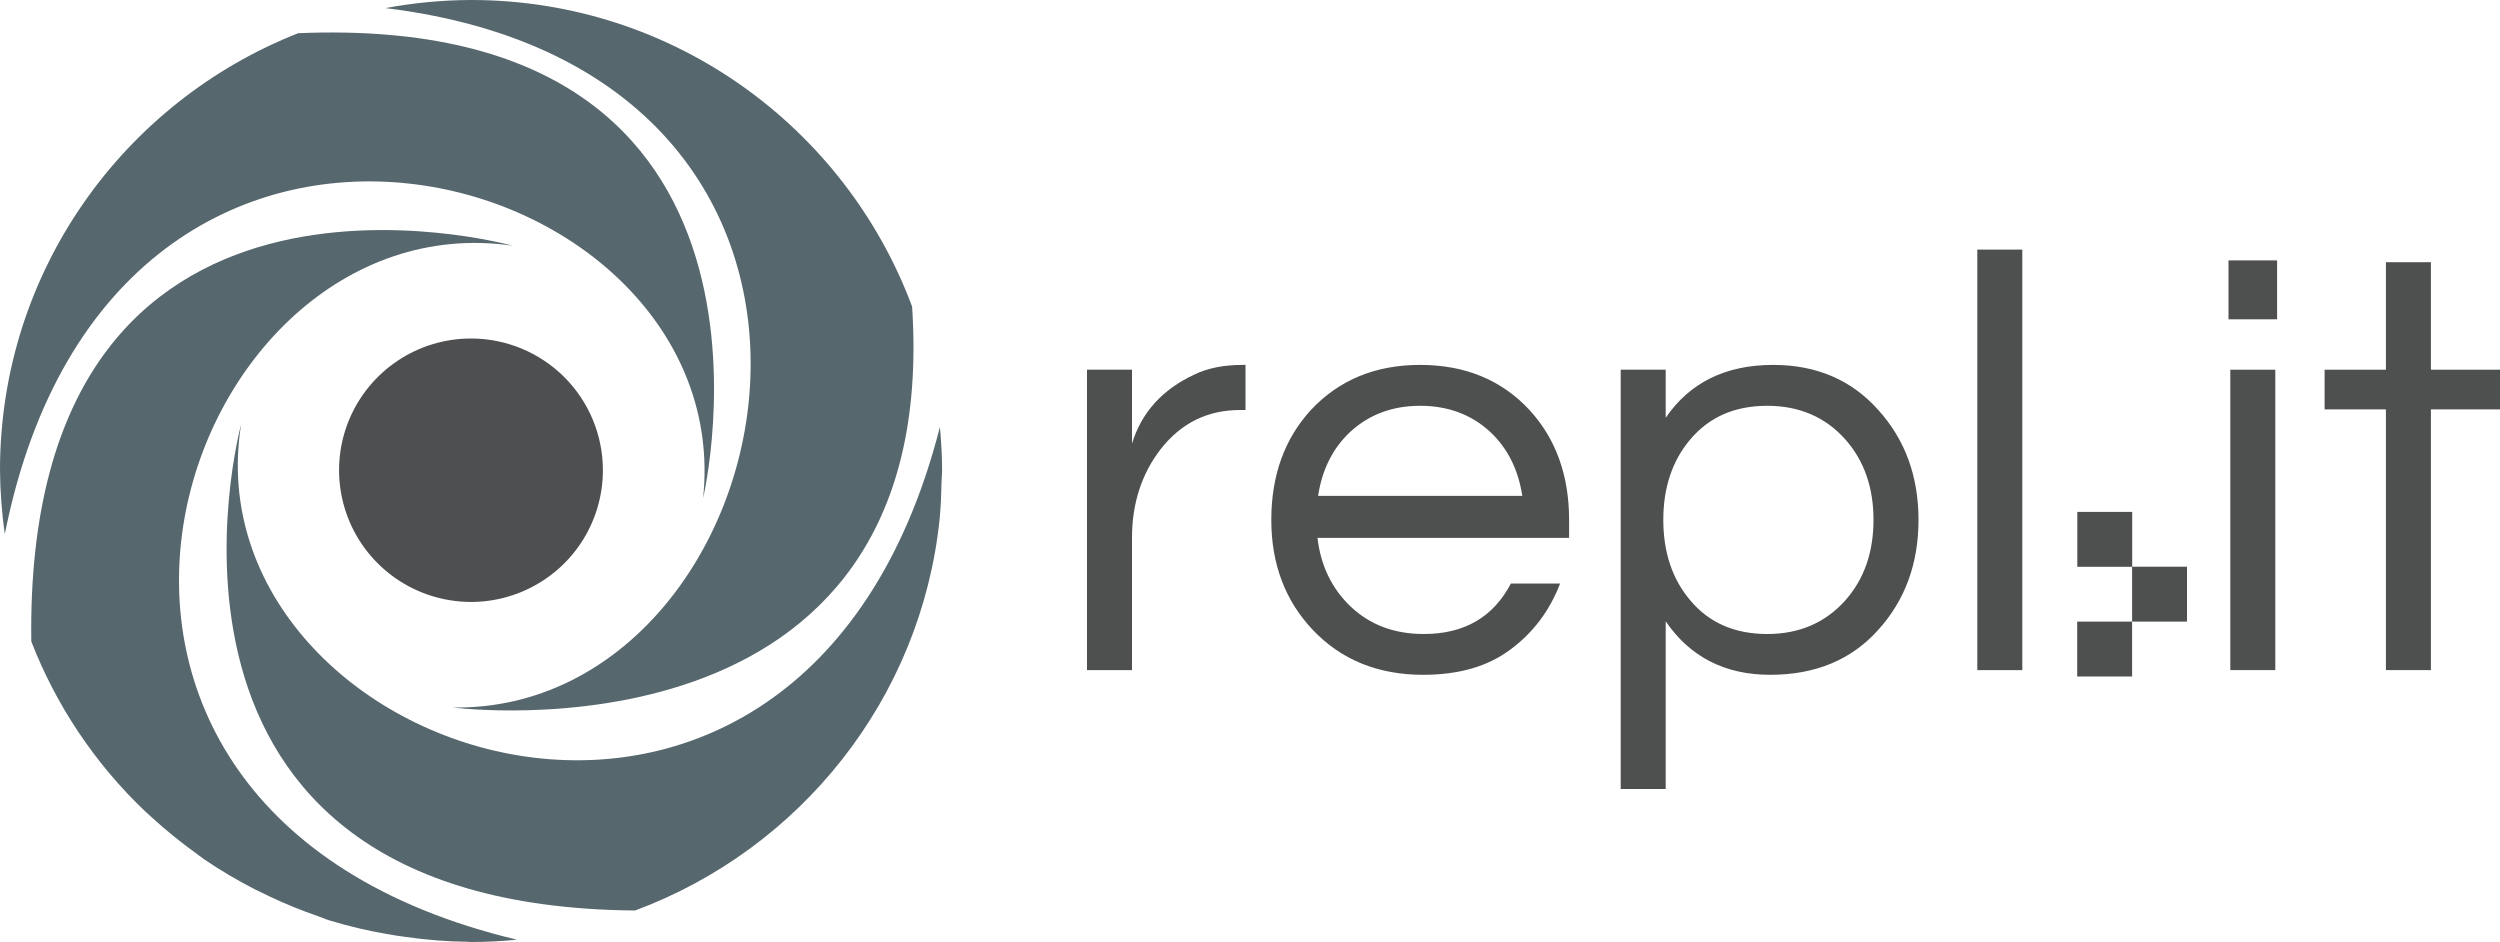
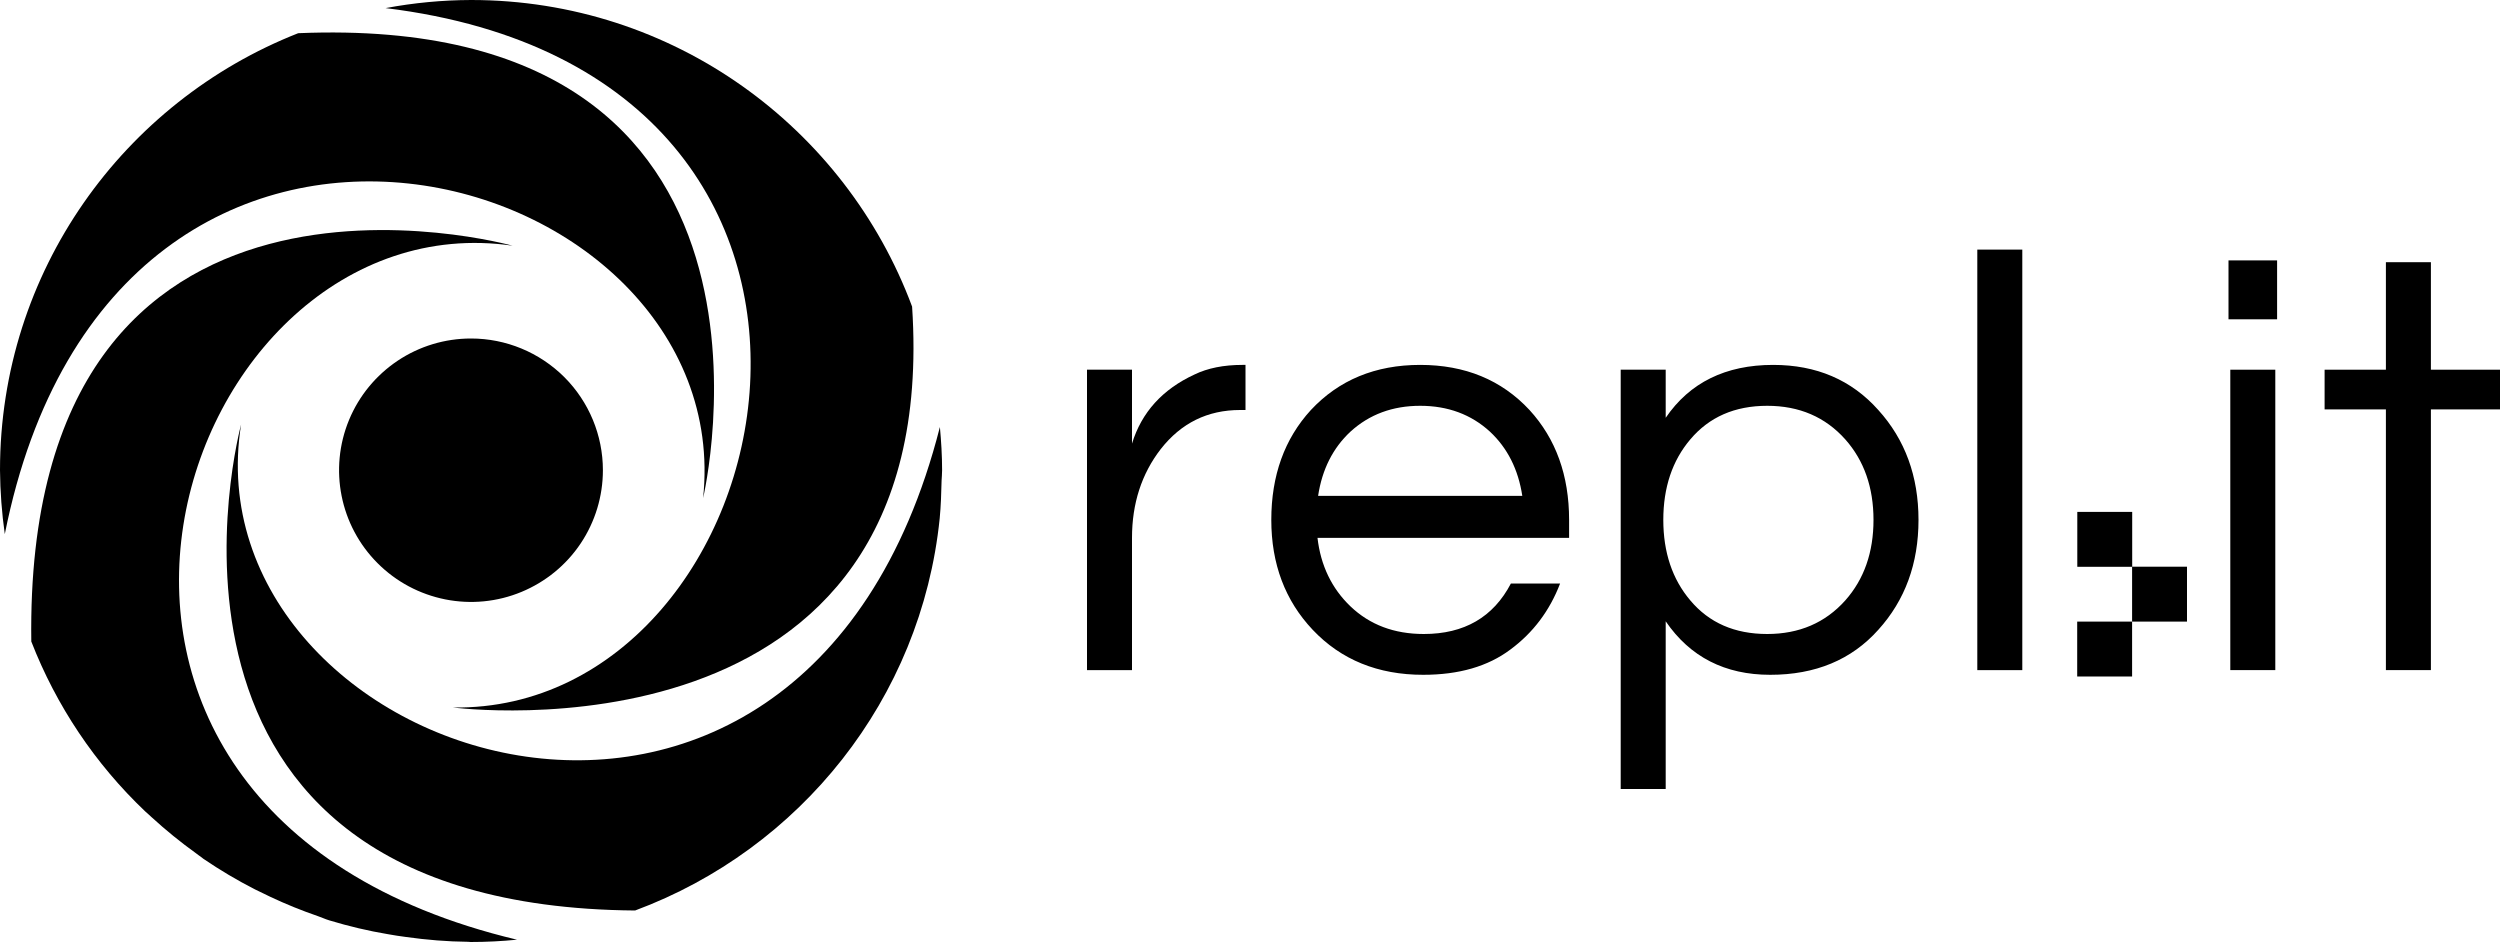
- <svg xmlns="http://www.w3.org/2000/svg" version="1.1" id="Layer_1" x="0px" y="0px" viewBox="0 0 2500 942" style="enable-background:new 0 0 2500 942;" xml:space="preserve">
+ <svg xmlns="http://www.w3.org/2000/svg" version="1.1" id="Layer_1" x="0px" y="0px" viewBox="0 0 2500 942" style="enable-background:new 0 0 2500 942;" xml:space="preserve" height="60">
  <style type="text/css">
- 	.st0{fill:#4E4F50;}
- 	.st1{fill:#56676E;}
- 	.st2{fill:#4E5050;}
- 	.st3{fill-rule:evenodd;clip-rule:evenodd;fill:#4E5050;}
+ 	.st0{fill:#000000;}
+ 	.st1{fill:#000000;}
+ 	.st2{fill:#000000;}
+ 	.st3{fill-rule:evenodd;clip-rule:evenodd;fill:#000000;}
</style>
  <g>
    <path class="st0" d="M602.9,470.2c0,26-7.7,51.5-22.2,73.2c-14.5,21.7-35.1,38.5-59.2,48.5c-24.1,10-50.6,12.6-76.2,7.5   c-25.6-5.1-49.1-17.6-67.6-36.1c-37.7-37.6-49-94.3-28.6-143.5c10-24.1,26.9-44.6,48.6-59.1c21.7-14.5,47.2-22.2,73.3-22.2   c35,0,68.5,13.9,93.3,38.6C589,401.8,602.9,435.3,602.9,470.2L602.9,470.2z" />
    <g>
      <path class="st1" d="M912.1,306.6c30.7,464.7-459,400.9-459,400.9C789.4,712.3,931.2,75,385.6,8.1c28.2-5.3,56.8-8,85.4-8.1    C673.4,0,845.5,127.7,912.1,306.6z" />
      <path class="st1" d="M703.1,498.1c0,0,115.6-486.7-404.9-464.9C123.6,101.9,0,271.5,0,470.2c0.2,21.4,1.8,42.8,4.8,63.9    C114.4-16.5,738.6,161.8,703.1,498.1L703.1,498.1z" />
      <path class="st1" d="M31.3,641.5c-7.5-532.1,481.3-395.8,481.3-395.8C177,196.9-31.4,809.1,517,939.7c-15.2,1.5-30.7,2.3-46.4,2.3    c-0.4,0-0.8,0-1.2-0.1c-0.4,0-0.8-0.1-1.2-0.1c-20.8-0.2-41.5-1.9-62.1-4.8c-6.1-0.8-12.1-1.7-18.1-2.8    c-19.8-3.3-39.4-8-58.6-13.8c-2.3-0.7-4.4-1.5-6.6-2.4l0,0l0,0c-1.7-0.6-3.3-1.3-5-1.9c-16-5.5-31.8-11.9-47.1-19.1l-3.5-1.7    c-4.1-1.9-8.2-3.9-12.2-5.9c-17.8-9.1-35-19.3-51.6-30.6c-1.3-0.9-2.6-1.9-3.8-2.9l-0.1,0l0,0c-1.1-0.8-2.1-1.6-3.2-2.4    c-15.6-11.2-30.5-23.3-44.7-36.3c-0.8-0.8-1.7-1.5-2.5-2.3l-0.1-0.1l0,0l-0.1-0.1c-1.2-1.1-2.5-2.2-3.7-3.3    C95.2,763.9,56.3,705.8,31.3,641.5z" />
      <path class="st1" d="M635.1,910.5c-525-4.2-394-486-394-486c-53.5,334.1,560.1,547.6,698.8,2.5c1.3,14.2,2.2,28.6,2.2,43.2    c0,1.8-0.1,3.5-0.2,5.3v0.1c-0.1,1.6-0.2,3.1-0.3,4.7c-0.3,12.8-0.7,25.6-1.9,38.1C921.2,699.2,799.8,849.3,635.1,910.5    L635.1,910.5z" />
      <g>
        <path class="st2" d="M1977.3,670.1h45V249.6h-45V670.1L1977.3,670.1z M1245.5,410v-45.1h-3c-18.8,0-34.8,3.2-48,9.6     c-32,14.8-52.9,37.8-62.5,69.1v-73.9h-45v300.4h45V537.9c0-34.4,9.6-64.1,28.8-88.9c20.4-26,46.8-39,79.3-39L1245.5,410     L1245.5,410z" />
        <path class="st3" d="M1423.8,634c40.4,0,69.5-16.8,87.1-50.5h49.2c-10.4,27.2-27,49.3-49.8,66.1c-22.4,16.8-51.4,25.2-87.1,25.2     c-45.2,0-82.1-15-110.5-45c-27.6-29.2-41.4-65.9-41.4-109.9c0-44.4,13.2-81.1,39.6-109.9c28-30,64.5-45.1,109.3-45.1     c44.8,0,81.3,15,109.3,45.1c26.4,28.8,39.6,65.5,39.6,109.9v18h-251.6c3.2,27.6,14.2,50.5,33,68.5     C1369.8,624.8,1394.2,634,1423.8,634L1423.8,634z M1420.2,405.8c-27.6,0-50.8,8.6-69.7,25.8c-17.6,16.4-28.4,37.8-32.4,64.3     h204.2c-4-26.4-14.8-47.9-32.4-64.3C1471.1,414.4,1447.8,405.8,1420.2,405.8L1420.2,405.8z M1665.7,417.8     c24-35.2,59.9-52.9,107.5-52.9c43.2,0,78.3,15,105.1,45.1c26.8,29.6,40.2,66.3,40.2,109.9s-13.4,80.3-40.2,109.9     c-26.8,30-62.9,45-108.1,45c-45.2,0-80.1-17.8-104.5-53.5V789h-45V369.7h45L1665.7,417.8L1665.7,417.8z M1767.2,405.8     c-32.4,0-58,11.2-76.9,33.6c-18,21.2-27,48.1-27,80.5c0,32.4,9,59.3,27,80.5c18.8,22.4,44.4,33.6,76.9,33.6     c32,0,58.1-11.2,78.1-33.6c18.8-21.2,28.2-48.1,28.2-80.5c0-32.4-9.4-59.3-28.2-80.5C1825.3,417,1799.3,405.8,1767.2,405.8     L1767.2,405.8z" />
        <path class="st2" d="M2230.3,369.7h45v300.4h-45V369.7L2230.3,369.7z M2277.1,319.3v-58.9h-48.6v58.9H2277.1L2277.1,319.3z      M2385.9,670.1V409.4h-61.3v-39.7h61.3V262.2h45v107.5h69.1v39.7h-69.1v260.7H2385.9L2385.9,670.1z M2077.3,511.9h54.9v54.9     h-54.9V511.9z M2132.1,621.6v-54.9h54.9v54.9H2132.1z M2132.1,621.6v54.9h-54.9v-54.9H2132.1z" />
      </g>
    </g>
  </g>
</svg>
